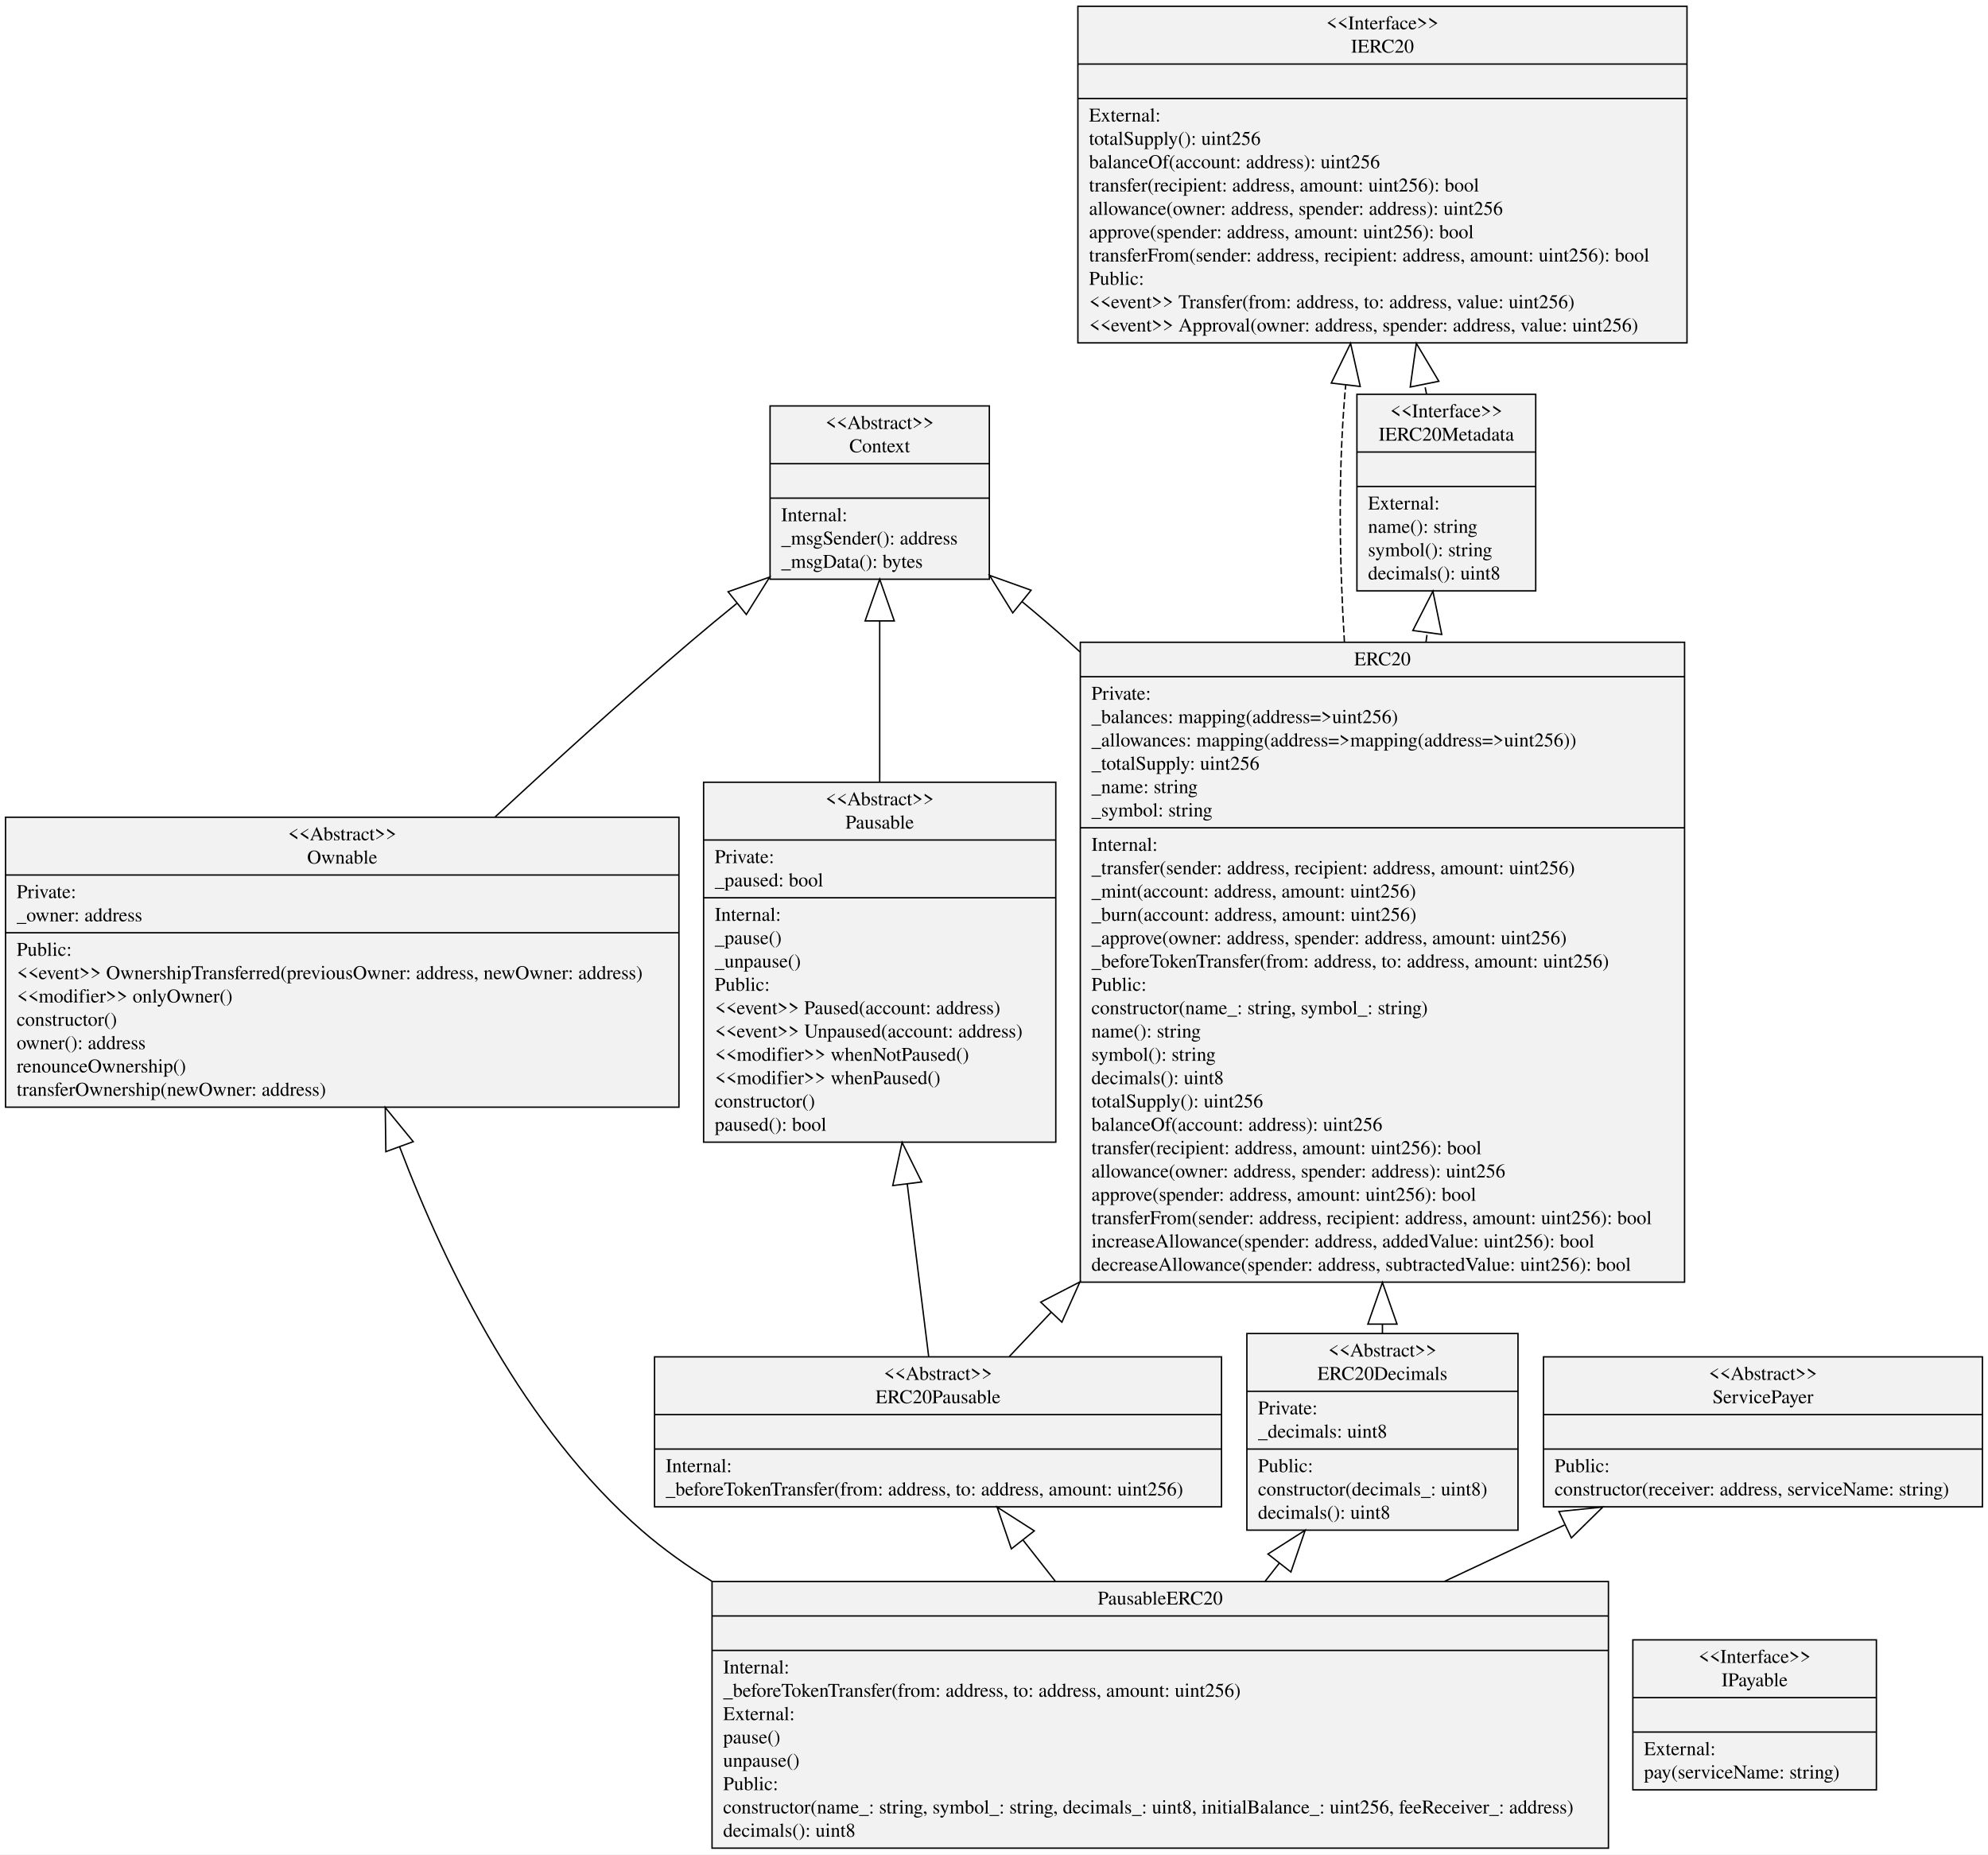
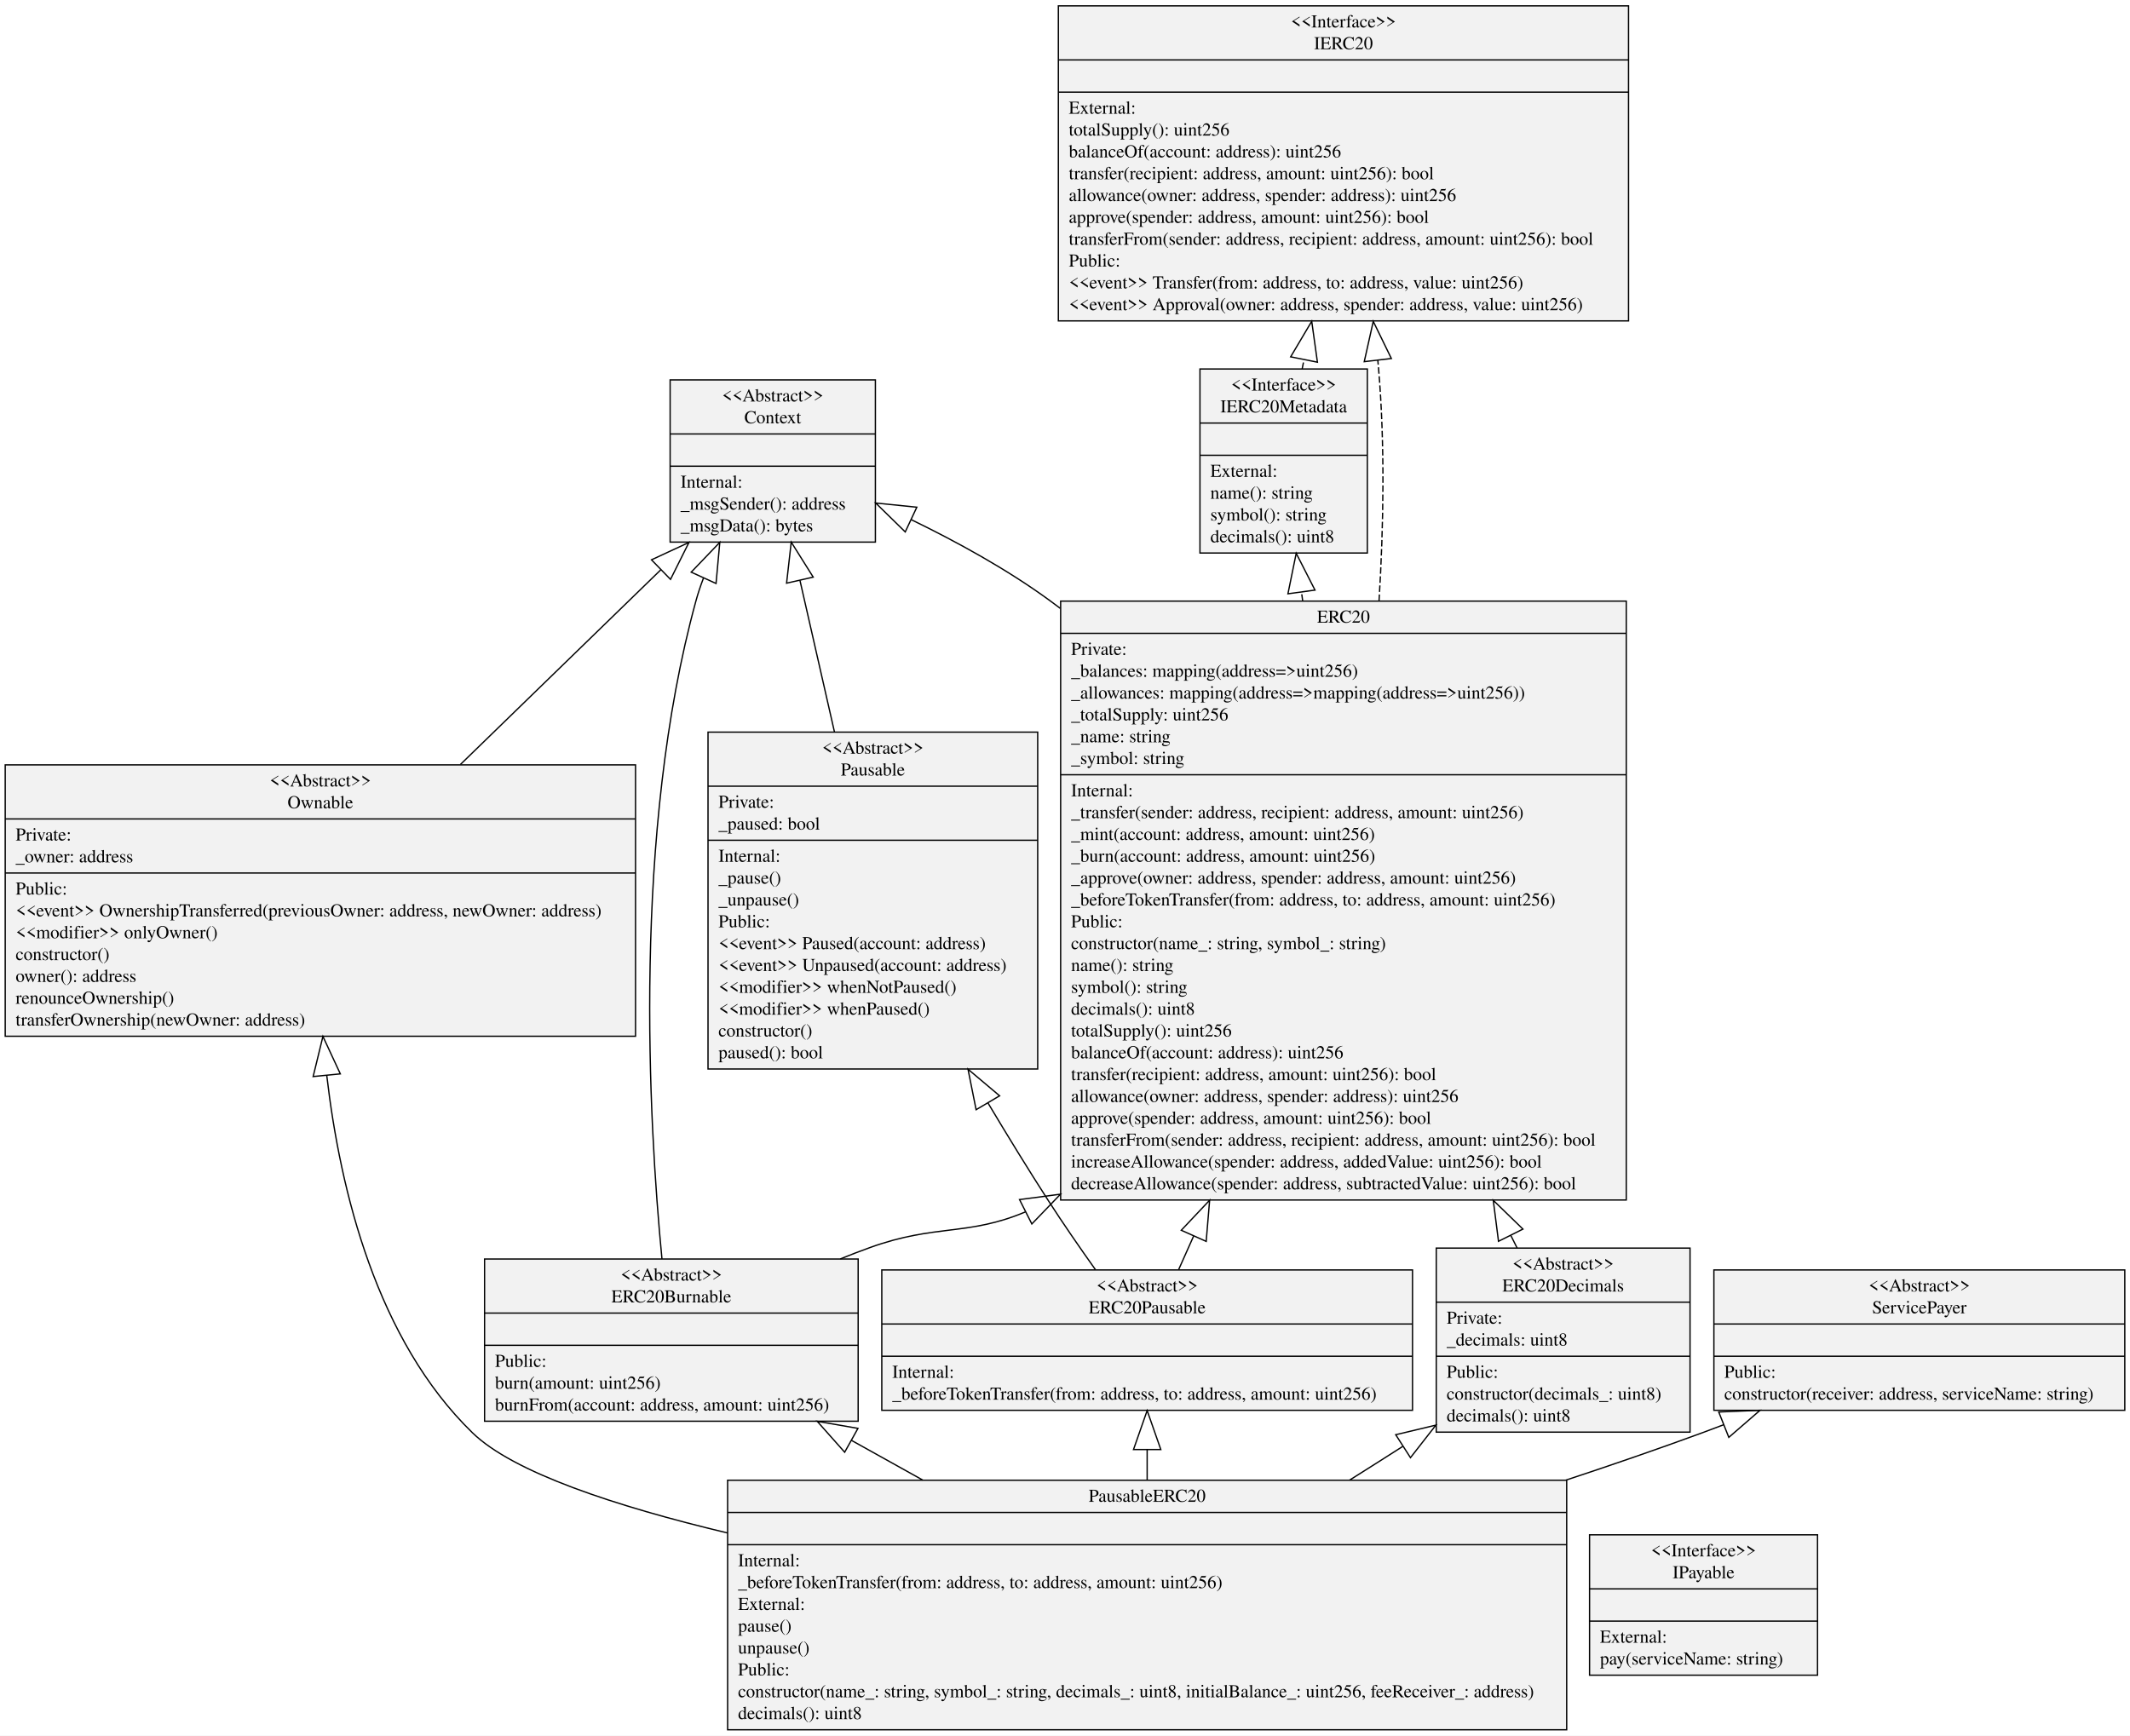
- <svg xmlns="http://www.w3.org/2000/svg" width="1431pt" height="1335pt" viewBox="0.00 0.00 1431.48 1335.40">
+ <svg xmlns="http://www.w3.org/2000/svg" width="1638pt" height="1335pt" viewBox="0.00 0.00 1638.48 1335.40">
  <g id="graph0" class="graph" transform="scale(1 1) rotate(0) translate(4 1331.4)">
-     <polygon fill="#ffffff" stroke="transparent" points="-4,4 -4,-1331.4 1427.477,-1331.4 1427.477,4 -4,4" />
+     <polygon fill="#ffffff" stroke="transparent" points="-4,4 -4,-1331.4 1634.477,-1331.4 1634.477,4 -4,4" />
    <g id="node1" class="node">
-       <polygon fill="#f2f2f2" stroke="#000000" points="550.488,-914.3 550.488,-1039.1 708.386,-1039.1 708.386,-914.3 550.488,-914.3" />
-       <text text-anchor="middle" x="629.437" y="-1022.5" font-family="Times,serif" font-size="14.00" fill="#000000">&lt;&lt;Abstract&gt;&gt;</text>
-       <text text-anchor="middle" x="629.437" y="-1005.7" font-family="Times,serif" font-size="14.00" fill="#000000">Context</text>
-       <polyline fill="none" stroke="#000000" points="550.488,-997.5 708.386,-997.5 " />
-       <text text-anchor="middle" x="629.437" y="-980.9" font-family="Times,serif" font-size="14.00" fill="#000000"> </text>
-       <polyline fill="none" stroke="#000000" points="550.488,-972.7 708.386,-972.7 " />
-       <text text-anchor="start" x="558.488" y="-956.1" font-family="Times,serif" font-size="14.00" fill="#000000">Internal:</text>
-       <text text-anchor="start" x="558.488" y="-939.3" font-family="Times,serif" font-size="14.00" fill="#000000">    _msgSender(): address</text>
-       <text text-anchor="start" x="558.488" y="-922.5" font-family="Times,serif" font-size="14.00" fill="#000000">    _msgData(): bytes</text>
+       <polygon fill="#f2f2f2" stroke="#000000" points="511.488,-914.3 511.488,-1039.1 669.386,-1039.1 669.386,-914.3 511.488,-914.3" />
+       <text text-anchor="middle" x="590.437" y="-1022.5" font-family="Times,serif" font-size="14.00" fill="#000000">&lt;&lt;Abstract&gt;&gt;</text>
+       <text text-anchor="middle" x="590.437" y="-1005.7" font-family="Times,serif" font-size="14.00" fill="#000000">Context</text>
+       <polyline fill="none" stroke="#000000" points="511.488,-997.5 669.386,-997.5 " />
+       <text text-anchor="middle" x="590.437" y="-980.9" font-family="Times,serif" font-size="14.00" fill="#000000"> </text>
+       <polyline fill="none" stroke="#000000" points="511.488,-972.7 669.386,-972.7 " />
+       <text text-anchor="start" x="519.488" y="-956.1" font-family="Times,serif" font-size="14.00" fill="#000000">Internal:</text>
+       <text text-anchor="start" x="519.488" y="-939.3" font-family="Times,serif" font-size="14.00" fill="#000000">    _msgSender(): address</text>
+       <text text-anchor="start" x="519.488" y="-922.5" font-family="Times,serif" font-size="14.00" fill="#000000">    _msgData(): bytes</text>
    </g>
    <g id="node2" class="node">
      <polygon fill="#f2f2f2" stroke="#000000" points="0,-534.1 0,-742.9 484.874,-742.9 484.874,-534.1 0,-534.1" />
      <text text-anchor="middle" x="242.437" y="-726.3" font-family="Times,serif" font-size="14.00" fill="#000000">&lt;&lt;Abstract&gt;&gt;</text>
      <text text-anchor="middle" x="242.437" y="-709.5" font-family="Times,serif" font-size="14.00" fill="#000000">Ownable</text>
      <polyline fill="none" stroke="#000000" points="0,-701.3 484.874,-701.3 " />
      <text text-anchor="start" x="8" y="-684.7" font-family="Times,serif" font-size="14.00" fill="#000000">Private:</text>
      <text text-anchor="start" x="8" y="-667.9" font-family="Times,serif" font-size="14.00" fill="#000000">   _owner: address</text>
      <polyline fill="none" stroke="#000000" points="0,-659.7 484.874,-659.7 " />
      <text text-anchor="start" x="8" y="-643.1" font-family="Times,serif" font-size="14.00" fill="#000000">Public:</text>
      <text text-anchor="start" x="8" y="-626.3" font-family="Times,serif" font-size="14.00" fill="#000000">    &lt;&lt;event&gt;&gt; OwnershipTransferred(previousOwner: address, newOwner: address)</text>
      <text text-anchor="start" x="8" y="-609.5" font-family="Times,serif" font-size="14.00" fill="#000000">    &lt;&lt;modifier&gt;&gt; onlyOwner()</text>
      <text text-anchor="start" x="8" y="-592.7" font-family="Times,serif" font-size="14.00" fill="#000000">    constructor()</text>
      <text text-anchor="start" x="8" y="-575.9" font-family="Times,serif" font-size="14.00" fill="#000000">    owner(): address</text>
      <text text-anchor="start" x="8" y="-559.1" font-family="Times,serif" font-size="14.00" fill="#000000">    renounceOwnership()</text>
      <text text-anchor="start" x="8" y="-542.3" font-family="Times,serif" font-size="14.00" fill="#000000">    transferOwnership(newOwner: address)</text>
    </g>
    <g id="edge1" class="edge">
-       <path fill="none" stroke="#000000" d="M352.323,-742.928C395.635,-783.2 446.234,-829.167 493.437,-869.4 504.032,-878.431 515.242,-887.703 526.498,-896.836" />
-       <polygon fill="none" stroke="#000000" points="520.253,-905.286 550.23,-915.851 533.384,-888.898 520.253,-905.286" />
+       <path fill="none" stroke="#000000" d="M350.163,-743.192C399.767,-791.399 457.818,-847.816 504.434,-893.119" />
+       <polygon fill="none" stroke="#000000" points="497.144,-900.676 525.976,-914.055 511.78,-885.617 497.144,-900.676" />
    </g>
    <g id="node3" class="node">
-       <polygon fill="#f2f2f2" stroke="#000000" points="772.137,-1084.5 772.137,-1326.9 1210.737,-1326.9 1210.737,-1084.5 772.137,-1084.5" />
-       <text text-anchor="middle" x="991.437" y="-1310.3" font-family="Times,serif" font-size="14.00" fill="#000000">&lt;&lt;Interface&gt;&gt;</text>
-       <text text-anchor="middle" x="991.437" y="-1293.5" font-family="Times,serif" font-size="14.00" fill="#000000">IERC20</text>
-       <polyline fill="none" stroke="#000000" points="772.137,-1285.3 1210.737,-1285.3 " />
-       <text text-anchor="middle" x="991.437" y="-1268.7" font-family="Times,serif" font-size="14.00" fill="#000000"> </text>
-       <polyline fill="none" stroke="#000000" points="772.137,-1260.5 1210.737,-1260.5 " />
-       <text text-anchor="start" x="780.137" y="-1243.9" font-family="Times,serif" font-size="14.00" fill="#000000">External:</text>
-       <text text-anchor="start" x="780.137" y="-1227.1" font-family="Times,serif" font-size="14.00" fill="#000000">     totalSupply(): uint256</text>
-       <text text-anchor="start" x="780.137" y="-1210.3" font-family="Times,serif" font-size="14.00" fill="#000000">     balanceOf(account: address): uint256</text>
-       <text text-anchor="start" x="780.137" y="-1193.5" font-family="Times,serif" font-size="14.00" fill="#000000">     transfer(recipient: address, amount: uint256): bool</text>
-       <text text-anchor="start" x="780.137" y="-1176.7" font-family="Times,serif" font-size="14.00" fill="#000000">     allowance(owner: address, spender: address): uint256</text>
-       <text text-anchor="start" x="780.137" y="-1159.9" font-family="Times,serif" font-size="14.00" fill="#000000">     approve(spender: address, amount: uint256): bool</text>
-       <text text-anchor="start" x="780.137" y="-1143.1" font-family="Times,serif" font-size="14.00" fill="#000000">     transferFrom(sender: address, recipient: address, amount: uint256): bool</text>
-       <text text-anchor="start" x="780.137" y="-1126.3" font-family="Times,serif" font-size="14.00" fill="#000000">Public:</text>
-       <text text-anchor="start" x="780.137" y="-1109.5" font-family="Times,serif" font-size="14.00" fill="#000000">    &lt;&lt;event&gt;&gt; Transfer(from: address, to: address, value: uint256)</text>
-       <text text-anchor="start" x="780.137" y="-1092.7" font-family="Times,serif" font-size="14.00" fill="#000000">    &lt;&lt;event&gt;&gt; Approval(owner: address, spender: address, value: uint256)</text>
+       <polygon fill="#f2f2f2" stroke="#000000" points="810.137,-1084.5 810.137,-1326.9 1248.737,-1326.9 1248.737,-1084.5 810.137,-1084.5" />
+       <text text-anchor="middle" x="1029.437" y="-1310.3" font-family="Times,serif" font-size="14.00" fill="#000000">&lt;&lt;Interface&gt;&gt;</text>
+       <text text-anchor="middle" x="1029.437" y="-1293.5" font-family="Times,serif" font-size="14.00" fill="#000000">IERC20</text>
+       <polyline fill="none" stroke="#000000" points="810.137,-1285.3 1248.737,-1285.3 " />
+       <text text-anchor="middle" x="1029.437" y="-1268.7" font-family="Times,serif" font-size="14.00" fill="#000000"> </text>
+       <polyline fill="none" stroke="#000000" points="810.137,-1260.5 1248.737,-1260.5 " />
+       <text text-anchor="start" x="818.137" y="-1243.9" font-family="Times,serif" font-size="14.00" fill="#000000">External:</text>
+       <text text-anchor="start" x="818.137" y="-1227.1" font-family="Times,serif" font-size="14.00" fill="#000000">     totalSupply(): uint256</text>
+       <text text-anchor="start" x="818.137" y="-1210.3" font-family="Times,serif" font-size="14.00" fill="#000000">     balanceOf(account: address): uint256</text>
+       <text text-anchor="start" x="818.137" y="-1193.5" font-family="Times,serif" font-size="14.00" fill="#000000">     transfer(recipient: address, amount: uint256): bool</text>
+       <text text-anchor="start" x="818.137" y="-1176.7" font-family="Times,serif" font-size="14.00" fill="#000000">     allowance(owner: address, spender: address): uint256</text>
+       <text text-anchor="start" x="818.137" y="-1159.9" font-family="Times,serif" font-size="14.00" fill="#000000">     approve(spender: address, amount: uint256): bool</text>
+       <text text-anchor="start" x="818.137" y="-1143.1" font-family="Times,serif" font-size="14.00" fill="#000000">     transferFrom(sender: address, recipient: address, amount: uint256): bool</text>
+       <text text-anchor="start" x="818.137" y="-1126.3" font-family="Times,serif" font-size="14.00" fill="#000000">Public:</text>
+       <text text-anchor="start" x="818.137" y="-1109.5" font-family="Times,serif" font-size="14.00" fill="#000000">    &lt;&lt;event&gt;&gt; Transfer(from: address, to: address, value: uint256)</text>
+       <text text-anchor="start" x="818.137" y="-1092.7" font-family="Times,serif" font-size="14.00" fill="#000000">    &lt;&lt;event&gt;&gt; Approval(owner: address, spender: address, value: uint256)</text>
    </g>
    <g id="node4" class="node">
-       <polygon fill="#f2f2f2" stroke="#000000" points="973.06,-905.9 973.06,-1047.5 1101.814,-1047.5 1101.814,-905.9 973.06,-905.9" />
-       <text text-anchor="middle" x="1037.437" y="-1030.9" font-family="Times,serif" font-size="14.00" fill="#000000">&lt;&lt;Interface&gt;&gt;</text>
-       <text text-anchor="middle" x="1037.437" y="-1014.1" font-family="Times,serif" font-size="14.00" fill="#000000">IERC20Metadata</text>
-       <polyline fill="none" stroke="#000000" points="973.06,-1005.9 1101.814,-1005.9 " />
-       <text text-anchor="middle" x="1037.437" y="-989.3" font-family="Times,serif" font-size="14.00" fill="#000000"> </text>
-       <polyline fill="none" stroke="#000000" points="973.06,-981.1 1101.814,-981.1 " />
-       <text text-anchor="start" x="981.06" y="-964.5" font-family="Times,serif" font-size="14.00" fill="#000000">External:</text>
-       <text text-anchor="start" x="981.06" y="-947.7" font-family="Times,serif" font-size="14.00" fill="#000000">     name(): string</text>
-       <text text-anchor="start" x="981.06" y="-930.9" font-family="Times,serif" font-size="14.00" fill="#000000">     symbol(): string</text>
-       <text text-anchor="start" x="981.06" y="-914.1" font-family="Times,serif" font-size="14.00" fill="#000000">     decimals(): uint8</text>
+       <polygon fill="#f2f2f2" stroke="#000000" points="919.06,-905.9 919.06,-1047.5 1047.814,-1047.5 1047.814,-905.9 919.06,-905.9" />
+       <text text-anchor="middle" x="983.437" y="-1030.9" font-family="Times,serif" font-size="14.00" fill="#000000">&lt;&lt;Interface&gt;&gt;</text>
+       <text text-anchor="middle" x="983.437" y="-1014.1" font-family="Times,serif" font-size="14.00" fill="#000000">IERC20Metadata</text>
+       <polyline fill="none" stroke="#000000" points="919.06,-1005.9 1047.814,-1005.9 " />
+       <text text-anchor="middle" x="983.437" y="-989.3" font-family="Times,serif" font-size="14.00" fill="#000000"> </text>
+       <polyline fill="none" stroke="#000000" points="919.06,-981.1 1047.814,-981.1 " />
+       <text text-anchor="start" x="927.06" y="-964.5" font-family="Times,serif" font-size="14.00" fill="#000000">External:</text>
+       <text text-anchor="start" x="927.06" y="-947.7" font-family="Times,serif" font-size="14.00" fill="#000000">     name(): string</text>
+       <text text-anchor="start" x="927.06" y="-930.9" font-family="Times,serif" font-size="14.00" fill="#000000">     symbol(): string</text>
+       <text text-anchor="start" x="927.06" y="-914.1" font-family="Times,serif" font-size="14.00" fill="#000000">     decimals(): uint8</text>
    </g>
    <g id="edge2" class="edge">
-       <path fill="none" stroke="#000000" stroke-dasharray="5,2" d="M1023.197,-1047.589C1022.739,-1049.872 1022.274,-1052.183 1021.806,-1054.516" />
-       <polygon fill="none" stroke="#000000" points="1011.457,-1052.719 1015.843,-1084.199 1032.046,-1056.855 1011.457,-1052.719" />
+       <path fill="none" stroke="#000000" stroke-dasharray="5,2" d="M997.677,-1047.589C998.135,-1049.872 998.6,-1052.183 999.068,-1054.516" />
+       <polygon fill="none" stroke="#000000" points="988.828,-1056.855 1005.031,-1084.199 1009.417,-1052.719 988.828,-1056.855" />
    </g>
    <g id="node5" class="node">
-       <polygon fill="#f2f2f2" stroke="#000000" points="773.887,-408.1 773.887,-868.9 1208.987,-868.9 1208.987,-408.1 773.887,-408.1" />
-       <text text-anchor="middle" x="991.437" y="-852.3" font-family="Times,serif" font-size="14.00" fill="#000000">ERC20</text>
-       <polyline fill="none" stroke="#000000" points="773.887,-844.1 1208.987,-844.1 " />
-       <text text-anchor="start" x="781.887" y="-827.5" font-family="Times,serif" font-size="14.00" fill="#000000">Private:</text>
-       <text text-anchor="start" x="781.887" y="-810.7" font-family="Times,serif" font-size="14.00" fill="#000000">   _balances: mapping(address=&gt;uint256)</text>
-       <text text-anchor="start" x="781.887" y="-793.9" font-family="Times,serif" font-size="14.00" fill="#000000">   _allowances: mapping(address=&gt;mapping(address=&gt;uint256))</text>
-       <text text-anchor="start" x="781.887" y="-777.1" font-family="Times,serif" font-size="14.00" fill="#000000">   _totalSupply: uint256</text>
-       <text text-anchor="start" x="781.887" y="-760.3" font-family="Times,serif" font-size="14.00" fill="#000000">   _name: string</text>
-       <text text-anchor="start" x="781.887" y="-743.5" font-family="Times,serif" font-size="14.00" fill="#000000">   _symbol: string</text>
-       <polyline fill="none" stroke="#000000" points="773.887,-735.3 1208.987,-735.3 " />
-       <text text-anchor="start" x="781.887" y="-718.7" font-family="Times,serif" font-size="14.00" fill="#000000">Internal:</text>
-       <text text-anchor="start" x="781.887" y="-701.9" font-family="Times,serif" font-size="14.00" fill="#000000">    _transfer(sender: address, recipient: address, amount: uint256)</text>
-       <text text-anchor="start" x="781.887" y="-685.1" font-family="Times,serif" font-size="14.00" fill="#000000">    _mint(account: address, amount: uint256)</text>
-       <text text-anchor="start" x="781.887" y="-668.3" font-family="Times,serif" font-size="14.00" fill="#000000">    _burn(account: address, amount: uint256)</text>
-       <text text-anchor="start" x="781.887" y="-651.5" font-family="Times,serif" font-size="14.00" fill="#000000">    _approve(owner: address, spender: address, amount: uint256)</text>
-       <text text-anchor="start" x="781.887" y="-634.7" font-family="Times,serif" font-size="14.00" fill="#000000">    _beforeTokenTransfer(from: address, to: address, amount: uint256)</text>
-       <text text-anchor="start" x="781.887" y="-617.9" font-family="Times,serif" font-size="14.00" fill="#000000">Public:</text>
-       <text text-anchor="start" x="781.887" y="-601.1" font-family="Times,serif" font-size="14.00" fill="#000000">    constructor(name_: string, symbol_: string)</text>
-       <text text-anchor="start" x="781.887" y="-584.3" font-family="Times,serif" font-size="14.00" fill="#000000">    name(): string</text>
-       <text text-anchor="start" x="781.887" y="-567.5" font-family="Times,serif" font-size="14.00" fill="#000000">    symbol(): string</text>
-       <text text-anchor="start" x="781.887" y="-550.7" font-family="Times,serif" font-size="14.00" fill="#000000">    decimals(): uint8</text>
-       <text text-anchor="start" x="781.887" y="-533.9" font-family="Times,serif" font-size="14.00" fill="#000000">    totalSupply(): uint256</text>
-       <text text-anchor="start" x="781.887" y="-517.1" font-family="Times,serif" font-size="14.00" fill="#000000">    balanceOf(account: address): uint256</text>
-       <text text-anchor="start" x="781.887" y="-500.3" font-family="Times,serif" font-size="14.00" fill="#000000">    transfer(recipient: address, amount: uint256): bool</text>
-       <text text-anchor="start" x="781.887" y="-483.5" font-family="Times,serif" font-size="14.00" fill="#000000">    allowance(owner: address, spender: address): uint256</text>
-       <text text-anchor="start" x="781.887" y="-466.7" font-family="Times,serif" font-size="14.00" fill="#000000">    approve(spender: address, amount: uint256): bool</text>
-       <text text-anchor="start" x="781.887" y="-449.9" font-family="Times,serif" font-size="14.00" fill="#000000">    transferFrom(sender: address, recipient: address, amount: uint256): bool</text>
-       <text text-anchor="start" x="781.887" y="-433.1" font-family="Times,serif" font-size="14.00" fill="#000000">    increaseAllowance(spender: address, addedValue: uint256): bool</text>
-       <text text-anchor="start" x="781.887" y="-416.3" font-family="Times,serif" font-size="14.00" fill="#000000">    decreaseAllowance(spender: address, subtractedValue: uint256): bool</text>
+       <polygon fill="#f2f2f2" stroke="#000000" points="811.887,-408.1 811.887,-868.9 1246.987,-868.9 1246.987,-408.1 811.887,-408.1" />
+       <text text-anchor="middle" x="1029.437" y="-852.3" font-family="Times,serif" font-size="14.00" fill="#000000">ERC20</text>
+       <polyline fill="none" stroke="#000000" points="811.887,-844.1 1246.987,-844.1 " />
+       <text text-anchor="start" x="819.887" y="-827.5" font-family="Times,serif" font-size="14.00" fill="#000000">Private:</text>
+       <text text-anchor="start" x="819.887" y="-810.7" font-family="Times,serif" font-size="14.00" fill="#000000">   _balances: mapping(address=&gt;uint256)</text>
+       <text text-anchor="start" x="819.887" y="-793.9" font-family="Times,serif" font-size="14.00" fill="#000000">   _allowances: mapping(address=&gt;mapping(address=&gt;uint256))</text>
+       <text text-anchor="start" x="819.887" y="-777.1" font-family="Times,serif" font-size="14.00" fill="#000000">   _totalSupply: uint256</text>
+       <text text-anchor="start" x="819.887" y="-760.3" font-family="Times,serif" font-size="14.00" fill="#000000">   _name: string</text>
+       <text text-anchor="start" x="819.887" y="-743.5" font-family="Times,serif" font-size="14.00" fill="#000000">   _symbol: string</text>
+       <polyline fill="none" stroke="#000000" points="811.887,-735.3 1246.987,-735.3 " />
+       <text text-anchor="start" x="819.887" y="-718.7" font-family="Times,serif" font-size="14.00" fill="#000000">Internal:</text>
+       <text text-anchor="start" x="819.887" y="-701.9" font-family="Times,serif" font-size="14.00" fill="#000000">    _transfer(sender: address, recipient: address, amount: uint256)</text>
+       <text text-anchor="start" x="819.887" y="-685.1" font-family="Times,serif" font-size="14.00" fill="#000000">    _mint(account: address, amount: uint256)</text>
+       <text text-anchor="start" x="819.887" y="-668.3" font-family="Times,serif" font-size="14.00" fill="#000000">    _burn(account: address, amount: uint256)</text>
+       <text text-anchor="start" x="819.887" y="-651.5" font-family="Times,serif" font-size="14.00" fill="#000000">    _approve(owner: address, spender: address, amount: uint256)</text>
+       <text text-anchor="start" x="819.887" y="-634.7" font-family="Times,serif" font-size="14.00" fill="#000000">    _beforeTokenTransfer(from: address, to: address, amount: uint256)</text>
+       <text text-anchor="start" x="819.887" y="-617.9" font-family="Times,serif" font-size="14.00" fill="#000000">Public:</text>
+       <text text-anchor="start" x="819.887" y="-601.1" font-family="Times,serif" font-size="14.00" fill="#000000">    constructor(name_: string, symbol_: string)</text>
+       <text text-anchor="start" x="819.887" y="-584.3" font-family="Times,serif" font-size="14.00" fill="#000000">    name(): string</text>
+       <text text-anchor="start" x="819.887" y="-567.5" font-family="Times,serif" font-size="14.00" fill="#000000">    symbol(): string</text>
+       <text text-anchor="start" x="819.887" y="-550.7" font-family="Times,serif" font-size="14.00" fill="#000000">    decimals(): uint8</text>
+       <text text-anchor="start" x="819.887" y="-533.9" font-family="Times,serif" font-size="14.00" fill="#000000">    totalSupply(): uint256</text>
+       <text text-anchor="start" x="819.887" y="-517.1" font-family="Times,serif" font-size="14.00" fill="#000000">    balanceOf(account: address): uint256</text>
+       <text text-anchor="start" x="819.887" y="-500.3" font-family="Times,serif" font-size="14.00" fill="#000000">    transfer(recipient: address, amount: uint256): bool</text>
+       <text text-anchor="start" x="819.887" y="-483.5" font-family="Times,serif" font-size="14.00" fill="#000000">    allowance(owner: address, spender: address): uint256</text>
+       <text text-anchor="start" x="819.887" y="-466.7" font-family="Times,serif" font-size="14.00" fill="#000000">    approve(spender: address, amount: uint256): bool</text>
+       <text text-anchor="start" x="819.887" y="-449.9" font-family="Times,serif" font-size="14.00" fill="#000000">    transferFrom(sender: address, recipient: address, amount: uint256): bool</text>
+       <text text-anchor="start" x="819.887" y="-433.1" font-family="Times,serif" font-size="14.00" fill="#000000">    increaseAllowance(spender: address, addedValue: uint256): bool</text>
+       <text text-anchor="start" x="819.887" y="-416.3" font-family="Times,serif" font-size="14.00" fill="#000000">    decreaseAllowance(spender: address, subtractedValue: uint256): bool</text>
    </g>
    <g id="edge3" class="edge">
-       <path fill="none" stroke="#000000" d="M773.595,-862.016C770.869,-864.501 768.149,-866.963 765.437,-869.4 754.811,-878.948 743.447,-888.648 731.983,-898.113" />
-       <polygon fill="none" stroke="#000000" points="725.242,-890.061 708.518,-917.09 738.447,-906.389 725.242,-890.061" />
+       <path fill="none" stroke="#000000" d="M811.576,-863.342C808.867,-865.393 806.154,-867.413 803.437,-869.4 770.851,-893.228 732.193,-914.469 696.814,-931.638" />
+       <polygon fill="none" stroke="#000000" points="692.348,-922.135 669.631,-944.365 701.253,-941.153 692.348,-922.135" />
    </g>
    <g id="edge4" class="edge">
-       <path fill="none" stroke="#000000" stroke-dasharray="5,2" d="M964.067,-868.997C960.473,-927.427 959.512,-990.053 964.437,-1048 964.609,-1050.022 964.793,-1052.056 964.988,-1054.102" />
-       <polygon fill="none" stroke="#000000" points="954.588,-1055.566 968.508,-1084.14 975.445,-1053.122 954.588,-1055.566" />
+       <path fill="none" stroke="#000000" stroke-dasharray="5,2" d="M1056.807,-868.997C1060.401,-927.427 1061.362,-990.053 1056.437,-1048 1056.265,-1050.022 1056.081,-1052.056 1055.886,-1054.102" />
+       <polygon fill="none" stroke="#000000" points="1045.429,-1053.122 1052.366,-1084.14 1066.286,-1055.566 1045.429,-1053.122" />
    </g>
    <g id="edge5" class="edge">
-       <path fill="none" stroke="#000000" stroke-dasharray="5,2" d="M1022.819,-869.227C1023.119,-871.43 1023.416,-873.617 1023.711,-875.786" />
-       <polygon fill="none" stroke="#000000" points="1013.33,-877.374 1027.778,-905.685 1034.139,-874.543 1013.33,-877.374" />
+       <path fill="none" stroke="#000000" stroke-dasharray="5,2" d="M998.055,-869.227C997.755,-871.43 997.458,-873.617 997.163,-875.786" />
+       <polygon fill="none" stroke="#000000" points="986.735,-874.543 993.096,-905.685 1007.544,-877.374 986.735,-874.543" />
    </g>
    <g id="node6" class="node">
-       <polygon fill="#f2f2f2" stroke="#000000" points="502.635,-508.9 502.635,-768.1 756.239,-768.1 756.239,-508.9 502.635,-508.9" />
-       <text text-anchor="middle" x="629.437" y="-751.5" font-family="Times,serif" font-size="14.00" fill="#000000">&lt;&lt;Abstract&gt;&gt;</text>
-       <text text-anchor="middle" x="629.437" y="-734.7" font-family="Times,serif" font-size="14.00" fill="#000000">Pausable</text>
-       <polyline fill="none" stroke="#000000" points="502.635,-726.5 756.239,-726.5 " />
-       <text text-anchor="start" x="510.635" y="-709.9" font-family="Times,serif" font-size="14.00" fill="#000000">Private:</text>
-       <text text-anchor="start" x="510.635" y="-693.1" font-family="Times,serif" font-size="14.00" fill="#000000">   _paused: bool</text>
-       <polyline fill="none" stroke="#000000" points="502.635,-684.9 756.239,-684.9 " />
-       <text text-anchor="start" x="510.635" y="-668.3" font-family="Times,serif" font-size="14.00" fill="#000000">Internal:</text>
-       <text text-anchor="start" x="510.635" y="-651.5" font-family="Times,serif" font-size="14.00" fill="#000000">    _pause()</text>
-       <text text-anchor="start" x="510.635" y="-634.7" font-family="Times,serif" font-size="14.00" fill="#000000">    _unpause()</text>
-       <text text-anchor="start" x="510.635" y="-617.9" font-family="Times,serif" font-size="14.00" fill="#000000">Public:</text>
-       <text text-anchor="start" x="510.635" y="-601.1" font-family="Times,serif" font-size="14.00" fill="#000000">    &lt;&lt;event&gt;&gt; Paused(account: address)</text>
-       <text text-anchor="start" x="510.635" y="-584.3" font-family="Times,serif" font-size="14.00" fill="#000000">    &lt;&lt;event&gt;&gt; Unpaused(account: address)</text>
-       <text text-anchor="start" x="510.635" y="-567.5" font-family="Times,serif" font-size="14.00" fill="#000000">    &lt;&lt;modifier&gt;&gt; whenNotPaused()</text>
-       <text text-anchor="start" x="510.635" y="-550.7" font-family="Times,serif" font-size="14.00" fill="#000000">    &lt;&lt;modifier&gt;&gt; whenPaused()</text>
-       <text text-anchor="start" x="510.635" y="-533.9" font-family="Times,serif" font-size="14.00" fill="#000000">    constructor()</text>
-       <text text-anchor="start" x="510.635" y="-517.1" font-family="Times,serif" font-size="14.00" fill="#000000">    paused(): bool</text>
+       <polygon fill="#f2f2f2" stroke="#000000" points="368.743,-237.9 368.743,-362.7 656.131,-362.7 656.131,-237.9 368.743,-237.9" />
+       <text text-anchor="middle" x="512.437" y="-346.1" font-family="Times,serif" font-size="14.00" fill="#000000">&lt;&lt;Abstract&gt;&gt;</text>
+       <text text-anchor="middle" x="512.437" y="-329.3" font-family="Times,serif" font-size="14.00" fill="#000000">ERC20Burnable</text>
+       <polyline fill="none" stroke="#000000" points="368.743,-321.1 656.131,-321.1 " />
+       <text text-anchor="middle" x="512.437" y="-304.5" font-family="Times,serif" font-size="14.00" fill="#000000"> </text>
+       <polyline fill="none" stroke="#000000" points="368.743,-296.3 656.131,-296.3 " />
+       <text text-anchor="start" x="376.743" y="-279.7" font-family="Times,serif" font-size="14.00" fill="#000000">Public:</text>
+       <text text-anchor="start" x="376.743" y="-262.9" font-family="Times,serif" font-size="14.00" fill="#000000">    burn(amount: uint256)</text>
+       <text text-anchor="start" x="376.743" y="-246.1" font-family="Times,serif" font-size="14.00" fill="#000000">    burnFrom(account: address, amount: uint256)</text>
    </g>
    <g id="edge6" class="edge">
-       <path fill="none" stroke="#000000" d="M629.437,-768.29C629.437,-806.948 629.437,-848.508 629.437,-884.266" />
-       <polygon fill="none" stroke="#000000" points="618.937,-884.287 629.437,-914.287 639.937,-884.287 618.937,-884.287" />
+       <path fill="none" stroke="#000000" d="M505.204,-362.767C494.939,-469.051 482.409,-690.901 531.437,-869.4 533,-875.089 534.917,-880.805 537.093,-886.476" />
+       <polygon fill="none" stroke="#000000" points="527.695,-891.175 549.694,-914.116 546.803,-882.463 527.695,-891.175" />
+     </g>
+     <g id="edge7" class="edge">
+       <path fill="none" stroke="#000000" d="M642.397,-362.783C650.136,-365.903 657.855,-368.87 665.437,-371.6 715.756,-389.719 740.372,-380.248 784.778,-398.945" />
+       <polygon fill="none" stroke="#000000" points="780.26,-408.427 811.772,-412.584 789.731,-389.683 780.26,-408.427" />
    </g>
    <g id="node7" class="node">
-       <polygon fill="#f2f2f2" stroke="#000000" points="467.309,-246.3 467.309,-354.3 875.565,-354.3 875.565,-246.3 467.309,-246.3" />
-       <text text-anchor="middle" x="671.437" y="-337.7" font-family="Times,serif" font-size="14.00" fill="#000000">&lt;&lt;Abstract&gt;&gt;</text>
-       <text text-anchor="middle" x="671.437" y="-320.9" font-family="Times,serif" font-size="14.00" fill="#000000">ERC20Pausable</text>
-       <polyline fill="none" stroke="#000000" points="467.309,-312.7 875.565,-312.7 " />
-       <text text-anchor="middle" x="671.437" y="-296.1" font-family="Times,serif" font-size="14.00" fill="#000000"> </text>
-       <polyline fill="none" stroke="#000000" points="467.309,-287.9 875.565,-287.9 " />
-       <text text-anchor="start" x="475.309" y="-271.3" font-family="Times,serif" font-size="14.00" fill="#000000">Internal:</text>
-       <text text-anchor="start" x="475.309" y="-254.5" font-family="Times,serif" font-size="14.00" fill="#000000">    _beforeTokenTransfer(from: address, to: address, amount: uint256)</text>
-     </g>
-     <g id="edge7" class="edge">
-       <path fill="none" stroke="#000000" d="M722.851,-354.638C732.064,-364.376 742.188,-375.075 752.94,-386.439" />
-       <polygon fill="none" stroke="#000000" points="745.361,-393.705 773.606,-408.28 760.615,-379.272 745.361,-393.705" />
+       <polygon fill="#f2f2f2" stroke="#000000" points="540.635,-508.9 540.635,-768.1 794.239,-768.1 794.239,-508.9 540.635,-508.9" />
+       <text text-anchor="middle" x="667.437" y="-751.5" font-family="Times,serif" font-size="14.00" fill="#000000">&lt;&lt;Abstract&gt;&gt;</text>
+       <text text-anchor="middle" x="667.437" y="-734.7" font-family="Times,serif" font-size="14.00" fill="#000000">Pausable</text>
+       <polyline fill="none" stroke="#000000" points="540.635,-726.5 794.239,-726.5 " />
+       <text text-anchor="start" x="548.635" y="-709.9" font-family="Times,serif" font-size="14.00" fill="#000000">Private:</text>
+       <text text-anchor="start" x="548.635" y="-693.1" font-family="Times,serif" font-size="14.00" fill="#000000">   _paused: bool</text>
+       <polyline fill="none" stroke="#000000" points="540.635,-684.9 794.239,-684.9 " />
+       <text text-anchor="start" x="548.635" y="-668.3" font-family="Times,serif" font-size="14.00" fill="#000000">Internal:</text>
+       <text text-anchor="start" x="548.635" y="-651.5" font-family="Times,serif" font-size="14.00" fill="#000000">    _pause()</text>
+       <text text-anchor="start" x="548.635" y="-634.7" font-family="Times,serif" font-size="14.00" fill="#000000">    _unpause()</text>
+       <text text-anchor="start" x="548.635" y="-617.9" font-family="Times,serif" font-size="14.00" fill="#000000">Public:</text>
+       <text text-anchor="start" x="548.635" y="-601.1" font-family="Times,serif" font-size="14.00" fill="#000000">    &lt;&lt;event&gt;&gt; Paused(account: address)</text>
+       <text text-anchor="start" x="548.635" y="-584.3" font-family="Times,serif" font-size="14.00" fill="#000000">    &lt;&lt;event&gt;&gt; Unpaused(account: address)</text>
+       <text text-anchor="start" x="548.635" y="-567.5" font-family="Times,serif" font-size="14.00" fill="#000000">    &lt;&lt;modifier&gt;&gt; whenNotPaused()</text>
+       <text text-anchor="start" x="548.635" y="-550.7" font-family="Times,serif" font-size="14.00" fill="#000000">    &lt;&lt;modifier&gt;&gt; whenPaused()</text>
+       <text text-anchor="start" x="548.635" y="-533.9" font-family="Times,serif" font-size="14.00" fill="#000000">    constructor()</text>
+       <text text-anchor="start" x="548.635" y="-517.1" font-family="Times,serif" font-size="14.00" fill="#000000">    paused(): bool</text>
    </g>
    <g id="edge8" class="edge">
-       <path fill="none" stroke="#000000" d="M664.689,-354.638C660.477,-388.556 654.816,-434.137 649.265,-478.836" />
-       <polygon fill="none" stroke="#000000" points="638.832,-477.651 645.554,-508.716 659.672,-480.239 638.832,-477.651" />
+       <path fill="none" stroke="#000000" d="M637.887,-768.29C629.041,-807.144 619.528,-848.928 611.359,-884.808" />
+       <polygon fill="none" stroke="#000000" points="601.069,-882.705 604.647,-914.287 621.545,-887.367 601.069,-882.705" />
    </g>
    <g id="node8" class="node">
-       <polygon fill="#f2f2f2" stroke="#000000" points="893.822,-229.5 893.822,-371.1 1089.052,-371.1 1089.052,-229.5 893.822,-229.5" />
-       <text text-anchor="middle" x="991.437" y="-354.5" font-family="Times,serif" font-size="14.00" fill="#000000">&lt;&lt;Abstract&gt;&gt;</text>
-       <text text-anchor="middle" x="991.437" y="-337.7" font-family="Times,serif" font-size="14.00" fill="#000000">ERC20Decimals</text>
-       <polyline fill="none" stroke="#000000" points="893.822,-329.5 1089.052,-329.5 " />
-       <text text-anchor="start" x="901.822" y="-312.9" font-family="Times,serif" font-size="14.00" fill="#000000">Private:</text>
-       <text text-anchor="start" x="901.822" y="-296.1" font-family="Times,serif" font-size="14.00" fill="#000000">   _decimals: uint8</text>
-       <polyline fill="none" stroke="#000000" points="893.822,-287.9 1089.052,-287.9 " />
-       <text text-anchor="start" x="901.822" y="-271.3" font-family="Times,serif" font-size="14.00" fill="#000000">Public:</text>
-       <text text-anchor="start" x="901.822" y="-254.5" font-family="Times,serif" font-size="14.00" fill="#000000">    constructor(decimals_: uint8)</text>
-       <text text-anchor="start" x="901.822" y="-237.7" font-family="Times,serif" font-size="14.00" fill="#000000">    decimals(): uint8</text>
+       <polygon fill="#f2f2f2" stroke="#000000" points="674.309,-246.3 674.309,-354.3 1082.565,-354.3 1082.565,-246.3 674.309,-246.3" />
+       <text text-anchor="middle" x="878.437" y="-337.7" font-family="Times,serif" font-size="14.00" fill="#000000">&lt;&lt;Abstract&gt;&gt;</text>
+       <text text-anchor="middle" x="878.437" y="-320.9" font-family="Times,serif" font-size="14.00" fill="#000000">ERC20Pausable</text>
+       <polyline fill="none" stroke="#000000" points="674.309,-312.7 1082.565,-312.7 " />
+       <text text-anchor="middle" x="878.437" y="-296.1" font-family="Times,serif" font-size="14.00" fill="#000000"> </text>
+       <polyline fill="none" stroke="#000000" points="674.309,-287.9 1082.565,-287.9 " />
+       <text text-anchor="start" x="682.309" y="-271.3" font-family="Times,serif" font-size="14.00" fill="#000000">Internal:</text>
+       <text text-anchor="start" x="682.309" y="-254.5" font-family="Times,serif" font-size="14.00" fill="#000000">    _beforeTokenTransfer(from: address, to: address, amount: uint256)</text>
    </g>
    <g id="edge9" class="edge">
-       <path fill="none" stroke="#000000" d="M991.437,-371.198C991.437,-373.341 991.437,-375.515 991.437,-377.72" />
-       <polygon fill="none" stroke="#000000" points="980.937,-377.866 991.437,-407.866 1001.937,-377.866 980.937,-377.866" />
+       <path fill="none" stroke="#000000" d="M902.698,-354.638C906.254,-362.603 910.097,-371.211 914.155,-380.299" />
+       <polygon fill="none" stroke="#000000" points="904.675,-384.82 926.493,-407.933 923.85,-376.259 904.675,-384.82" />
+     </g>
+     <g id="edge10" class="edge">
+       <path fill="none" stroke="#000000" d="M838.644,-354.53C826.692,-371.331 813.755,-390.045 802.437,-407.6 786.983,-431.569 771.174,-457.327 756.07,-482.635" />
+       <polygon fill="none" stroke="#000000" points="746.858,-477.585 740.63,-508.754 764.936,-488.272 746.858,-477.585" />
    </g>
    <g id="node9" class="node">
-       <polygon fill="#f2f2f2" stroke="#000000" points="1171.748,-42.5 1171.748,-150.5 1347.126,-150.5 1347.126,-42.5 1171.748,-42.5" />
-       <text text-anchor="middle" x="1259.437" y="-133.9" font-family="Times,serif" font-size="14.00" fill="#000000">&lt;&lt;Interface&gt;&gt;</text>
-       <text text-anchor="middle" x="1259.437" y="-117.1" font-family="Times,serif" font-size="14.00" fill="#000000">IPayable</text>
-       <polyline fill="none" stroke="#000000" points="1171.748,-108.9 1347.126,-108.9 " />
-       <text text-anchor="middle" x="1259.437" y="-92.3" font-family="Times,serif" font-size="14.00" fill="#000000"> </text>
-       <polyline fill="none" stroke="#000000" points="1171.748,-84.1 1347.126,-84.1 " />
-       <text text-anchor="start" x="1179.748" y="-67.5" font-family="Times,serif" font-size="14.00" fill="#000000">External:</text>
-       <text text-anchor="start" x="1179.748" y="-50.7" font-family="Times,serif" font-size="14.00" fill="#000000">     pay(serviceName: string)</text>
+       <polygon fill="#f2f2f2" stroke="#000000" points="1100.822,-229.5 1100.822,-371.1 1296.052,-371.1 1296.052,-229.5 1100.822,-229.5" />
+       <text text-anchor="middle" x="1198.437" y="-354.5" font-family="Times,serif" font-size="14.00" fill="#000000">&lt;&lt;Abstract&gt;&gt;</text>
+       <text text-anchor="middle" x="1198.437" y="-337.7" font-family="Times,serif" font-size="14.00" fill="#000000">ERC20Decimals</text>
+       <polyline fill="none" stroke="#000000" points="1100.822,-329.5 1296.052,-329.5 " />
+       <text text-anchor="start" x="1108.822" y="-312.9" font-family="Times,serif" font-size="14.00" fill="#000000">Private:</text>
+       <text text-anchor="start" x="1108.822" y="-296.1" font-family="Times,serif" font-size="14.00" fill="#000000">   _decimals: uint8</text>
+       <polyline fill="none" stroke="#000000" points="1100.822,-287.9 1296.052,-287.9 " />
+       <text text-anchor="start" x="1108.822" y="-271.3" font-family="Times,serif" font-size="14.00" fill="#000000">Public:</text>
+       <text text-anchor="start" x="1108.822" y="-254.5" font-family="Times,serif" font-size="14.00" fill="#000000">    constructor(decimals_: uint8)</text>
+       <text text-anchor="start" x="1108.822" y="-237.7" font-family="Times,serif" font-size="14.00" fill="#000000">    decimals(): uint8</text>
+     </g>
+     <g id="edge11" class="edge">
+       <path fill="none" stroke="#000000" d="M1163.009,-371.198C1161.448,-374.323 1159.852,-377.516 1158.226,-380.77" />
+       <polygon fill="none" stroke="#000000" points="1148.703,-376.336 1144.686,-407.866 1167.489,-385.724 1148.703,-376.336" />
    </g>
    <g id="node10" class="node">
-       <polygon fill="#f2f2f2" stroke="#000000" points="1107.397,-246.3 1107.397,-354.3 1423.477,-354.3 1423.477,-246.3 1107.397,-246.3" />
-       <text text-anchor="middle" x="1265.437" y="-337.7" font-family="Times,serif" font-size="14.00" fill="#000000">&lt;&lt;Abstract&gt;&gt;</text>
-       <text text-anchor="middle" x="1265.437" y="-320.9" font-family="Times,serif" font-size="14.00" fill="#000000">ServicePayer</text>
-       <polyline fill="none" stroke="#000000" points="1107.397,-312.7 1423.477,-312.7 " />
-       <text text-anchor="middle" x="1265.437" y="-296.1" font-family="Times,serif" font-size="14.00" fill="#000000"> </text>
-       <polyline fill="none" stroke="#000000" points="1107.397,-287.9 1423.477,-287.9 " />
-       <text text-anchor="start" x="1115.397" y="-271.3" font-family="Times,serif" font-size="14.00" fill="#000000">Public:</text>
-       <text text-anchor="start" x="1115.397" y="-254.5" font-family="Times,serif" font-size="14.00" fill="#000000">    constructor(receiver: address, serviceName: string)</text>
+       <polygon fill="#f2f2f2" stroke="#000000" points="1218.748,-42.5 1218.748,-150.5 1394.126,-150.5 1394.126,-42.5 1218.748,-42.5" />
+       <text text-anchor="middle" x="1306.437" y="-133.9" font-family="Times,serif" font-size="14.00" fill="#000000">&lt;&lt;Interface&gt;&gt;</text>
+       <text text-anchor="middle" x="1306.437" y="-117.1" font-family="Times,serif" font-size="14.00" fill="#000000">IPayable</text>
+       <polyline fill="none" stroke="#000000" points="1218.748,-108.9 1394.126,-108.9 " />
+       <text text-anchor="middle" x="1306.437" y="-92.3" font-family="Times,serif" font-size="14.00" fill="#000000"> </text>
+       <polyline fill="none" stroke="#000000" points="1218.748,-84.1 1394.126,-84.1 " />
+       <text text-anchor="start" x="1226.748" y="-67.5" font-family="Times,serif" font-size="14.00" fill="#000000">External:</text>
+       <text text-anchor="start" x="1226.748" y="-50.7" font-family="Times,serif" font-size="14.00" fill="#000000">     pay(serviceName: string)</text>
    </g>
    <g id="node11" class="node">
-       <polygon fill="#f2f2f2" stroke="#000000" points="508.707,-.5 508.707,-192.5 1154.167,-192.5 1154.167,-.5 508.707,-.5" />
-       <text text-anchor="middle" x="831.437" y="-175.9" font-family="Times,serif" font-size="14.00" fill="#000000">PausableERC20</text>
-       <polyline fill="none" stroke="#000000" points="508.707,-167.7 1154.167,-167.7 " />
-       <text text-anchor="middle" x="831.437" y="-151.1" font-family="Times,serif" font-size="14.00" fill="#000000"> </text>
-       <polyline fill="none" stroke="#000000" points="508.707,-142.9 1154.167,-142.9 " />
-       <text text-anchor="start" x="516.707" y="-126.3" font-family="Times,serif" font-size="14.00" fill="#000000">Internal:</text>
-       <text text-anchor="start" x="516.707" y="-109.5" font-family="Times,serif" font-size="14.00" fill="#000000">    _beforeTokenTransfer(from: address, to: address, amount: uint256)</text>
-       <text text-anchor="start" x="516.707" y="-92.7" font-family="Times,serif" font-size="14.00" fill="#000000">External:</text>
-       <text text-anchor="start" x="516.707" y="-75.9" font-family="Times,serif" font-size="14.00" fill="#000000">    pause()</text>
-       <text text-anchor="start" x="516.707" y="-59.1" font-family="Times,serif" font-size="14.00" fill="#000000">    unpause()</text>
-       <text text-anchor="start" x="516.707" y="-42.3" font-family="Times,serif" font-size="14.00" fill="#000000">Public:</text>
-       <text text-anchor="start" x="516.707" y="-25.5" font-family="Times,serif" font-size="14.00" fill="#000000">    constructor(name_: string, symbol_: string, decimals_: uint8, initialBalance_: uint256, feeReceiver_: address)</text>
-       <text text-anchor="start" x="516.707" y="-8.7" font-family="Times,serif" font-size="14.00" fill="#000000">    decimals(): uint8</text>
+       <polygon fill="#f2f2f2" stroke="#000000" points="1314.397,-246.3 1314.397,-354.3 1630.477,-354.3 1630.477,-246.3 1314.397,-246.3" />
+       <text text-anchor="middle" x="1472.437" y="-337.7" font-family="Times,serif" font-size="14.00" fill="#000000">&lt;&lt;Abstract&gt;&gt;</text>
+       <text text-anchor="middle" x="1472.437" y="-320.9" font-family="Times,serif" font-size="14.00" fill="#000000">ServicePayer</text>
+       <polyline fill="none" stroke="#000000" points="1314.397,-312.7 1630.477,-312.7 " />
+       <text text-anchor="middle" x="1472.437" y="-296.1" font-family="Times,serif" font-size="14.00" fill="#000000"> </text>
+       <polyline fill="none" stroke="#000000" points="1314.397,-287.9 1630.477,-287.9 " />
+       <text text-anchor="start" x="1322.397" y="-271.3" font-family="Times,serif" font-size="14.00" fill="#000000">Public:</text>
+       <text text-anchor="start" x="1322.397" y="-254.5" font-family="Times,serif" font-size="14.00" fill="#000000">    constructor(receiver: address, serviceName: string)</text>
+     </g>
+     <g id="node12" class="node">
+       <polygon fill="#f2f2f2" stroke="#000000" points="555.707,-.5 555.707,-192.5 1201.167,-192.5 1201.167,-.5 555.707,-.5" />
+       <text text-anchor="middle" x="878.437" y="-175.9" font-family="Times,serif" font-size="14.00" fill="#000000">PausableERC20</text>
+       <polyline fill="none" stroke="#000000" points="555.707,-167.7 1201.167,-167.7 " />
+       <text text-anchor="middle" x="878.437" y="-151.1" font-family="Times,serif" font-size="14.00" fill="#000000"> </text>
+       <polyline fill="none" stroke="#000000" points="555.707,-142.9 1201.167,-142.9 " />
+       <text text-anchor="start" x="563.707" y="-126.3" font-family="Times,serif" font-size="14.00" fill="#000000">Internal:</text>
+       <text text-anchor="start" x="563.707" y="-109.5" font-family="Times,serif" font-size="14.00" fill="#000000">    _beforeTokenTransfer(from: address, to: address, amount: uint256)</text>
+       <text text-anchor="start" x="563.707" y="-92.7" font-family="Times,serif" font-size="14.00" fill="#000000">External:</text>
+       <text text-anchor="start" x="563.707" y="-75.9" font-family="Times,serif" font-size="14.00" fill="#000000">    pause()</text>
+       <text text-anchor="start" x="563.707" y="-59.1" font-family="Times,serif" font-size="14.00" fill="#000000">    unpause()</text>
+       <text text-anchor="start" x="563.707" y="-42.3" font-family="Times,serif" font-size="14.00" fill="#000000">Public:</text>
+       <text text-anchor="start" x="563.707" y="-25.5" font-family="Times,serif" font-size="14.00" fill="#000000">    constructor(name_: string, symbol_: string, decimals_: uint8, initialBalance_: uint256, feeReceiver_: address)</text>
+       <text text-anchor="start" x="563.707" y="-8.7" font-family="Times,serif" font-size="14.00" fill="#000000">    decimals(): uint8</text>
+     </g>
+     <g id="edge15" class="edge">
+       <path fill="none" stroke="#000000" d="M555.625,-151.927C469.077,-172.579 390.777,-198.535 359.437,-229 286.003,-300.382 257.782,-414.394 247.346,-504.012" />
+       <polygon fill="none" stroke="#000000" points="236.885,-503.093 244.399,-533.977 257.785,-505.148 236.885,-503.093" />
+     </g>
+     <g id="edge13" class="edge">
+       <path fill="none" stroke="#000000" d="M705.886,-192.581C687.449,-202.848 668.87,-213.193 650.901,-223.199" />
+       <polygon fill="none" stroke="#000000" points="645.751,-214.048 624.649,-237.817 655.968,-232.396 645.751,-214.048" />
+     </g>
+     <g id="edge14" class="edge">
+       <path fill="none" stroke="#000000" d="M878.437,-192.73C878.437,-200.47 878.437,-208.253 878.437,-215.9" />
+       <polygon fill="none" stroke="#000000" points="867.937,-216.115 878.437,-246.115 888.937,-216.115 867.937,-216.115" />
    </g>
    <g id="edge12" class="edge">
-       <path fill="none" stroke="#000000" d="M508.604,-192.698C490.8,-203.563 473.896,-215.621 458.437,-229 374.07,-302.012 317.689,-416.243 283.749,-505.527" />
-       <polygon fill="none" stroke="#000000" points="273.832,-502.072 273.406,-533.854 293.559,-509.275 273.832,-502.072" />
-     </g>
-     <g id="edge11" class="edge">
-       <path fill="none" stroke="#000000" d="M755.888,-192.73C748.124,-202.62 740.304,-212.58 732.722,-222.238" />
-       <polygon fill="none" stroke="#000000" points="724.243,-216.034 713.977,-246.115 740.761,-229.002 724.243,-216.034" />
-     </g>
-     <g id="edge10" class="edge">
-       <path fill="none" stroke="#000000" d="M906.986,-192.73C910.399,-197.078 913.824,-201.44 917.234,-205.784" />
-       <polygon fill="none" stroke="#000000" points="909.019,-212.323 935.803,-229.436 925.537,-199.356 909.019,-212.323" />
-     </g>
-     <g id="edge13" class="edge">
-       <path fill="none" stroke="#000000" d="M1036.046,-192.581C1065.301,-206.319 1094.857,-220.198 1122.578,-233.215" />
-       <polygon fill="none" stroke="#000000" points="1118.54,-242.919 1150.158,-246.167 1127.466,-223.911 1118.54,-242.919" />
+       <path fill="none" stroke="#000000" d="M1034.097,-192.547C1046.957,-200.635 1059.869,-208.805 1075.178,-218.596" />
+       <polygon fill="none" stroke="#000000" points="1069.641,-227.519 1100.556,-234.9 1080.991,-209.851 1069.641,-227.519" />
+     </g>
+     <g id="edge16" class="edge">
+       <path fill="none" stroke="#000000" d="M1200.514,-192.553C1236.093,-204.316 1271.651,-216.583 1305.437,-229 1310.874,-230.998 1316.391,-233.077 1321.948,-235.214" />
+       <polygon fill="none" stroke="#000000" points="1318.131,-244.996 1349.889,-246.289 1325.869,-225.474 1318.131,-244.996" />
    </g>
  </g>
</svg>
